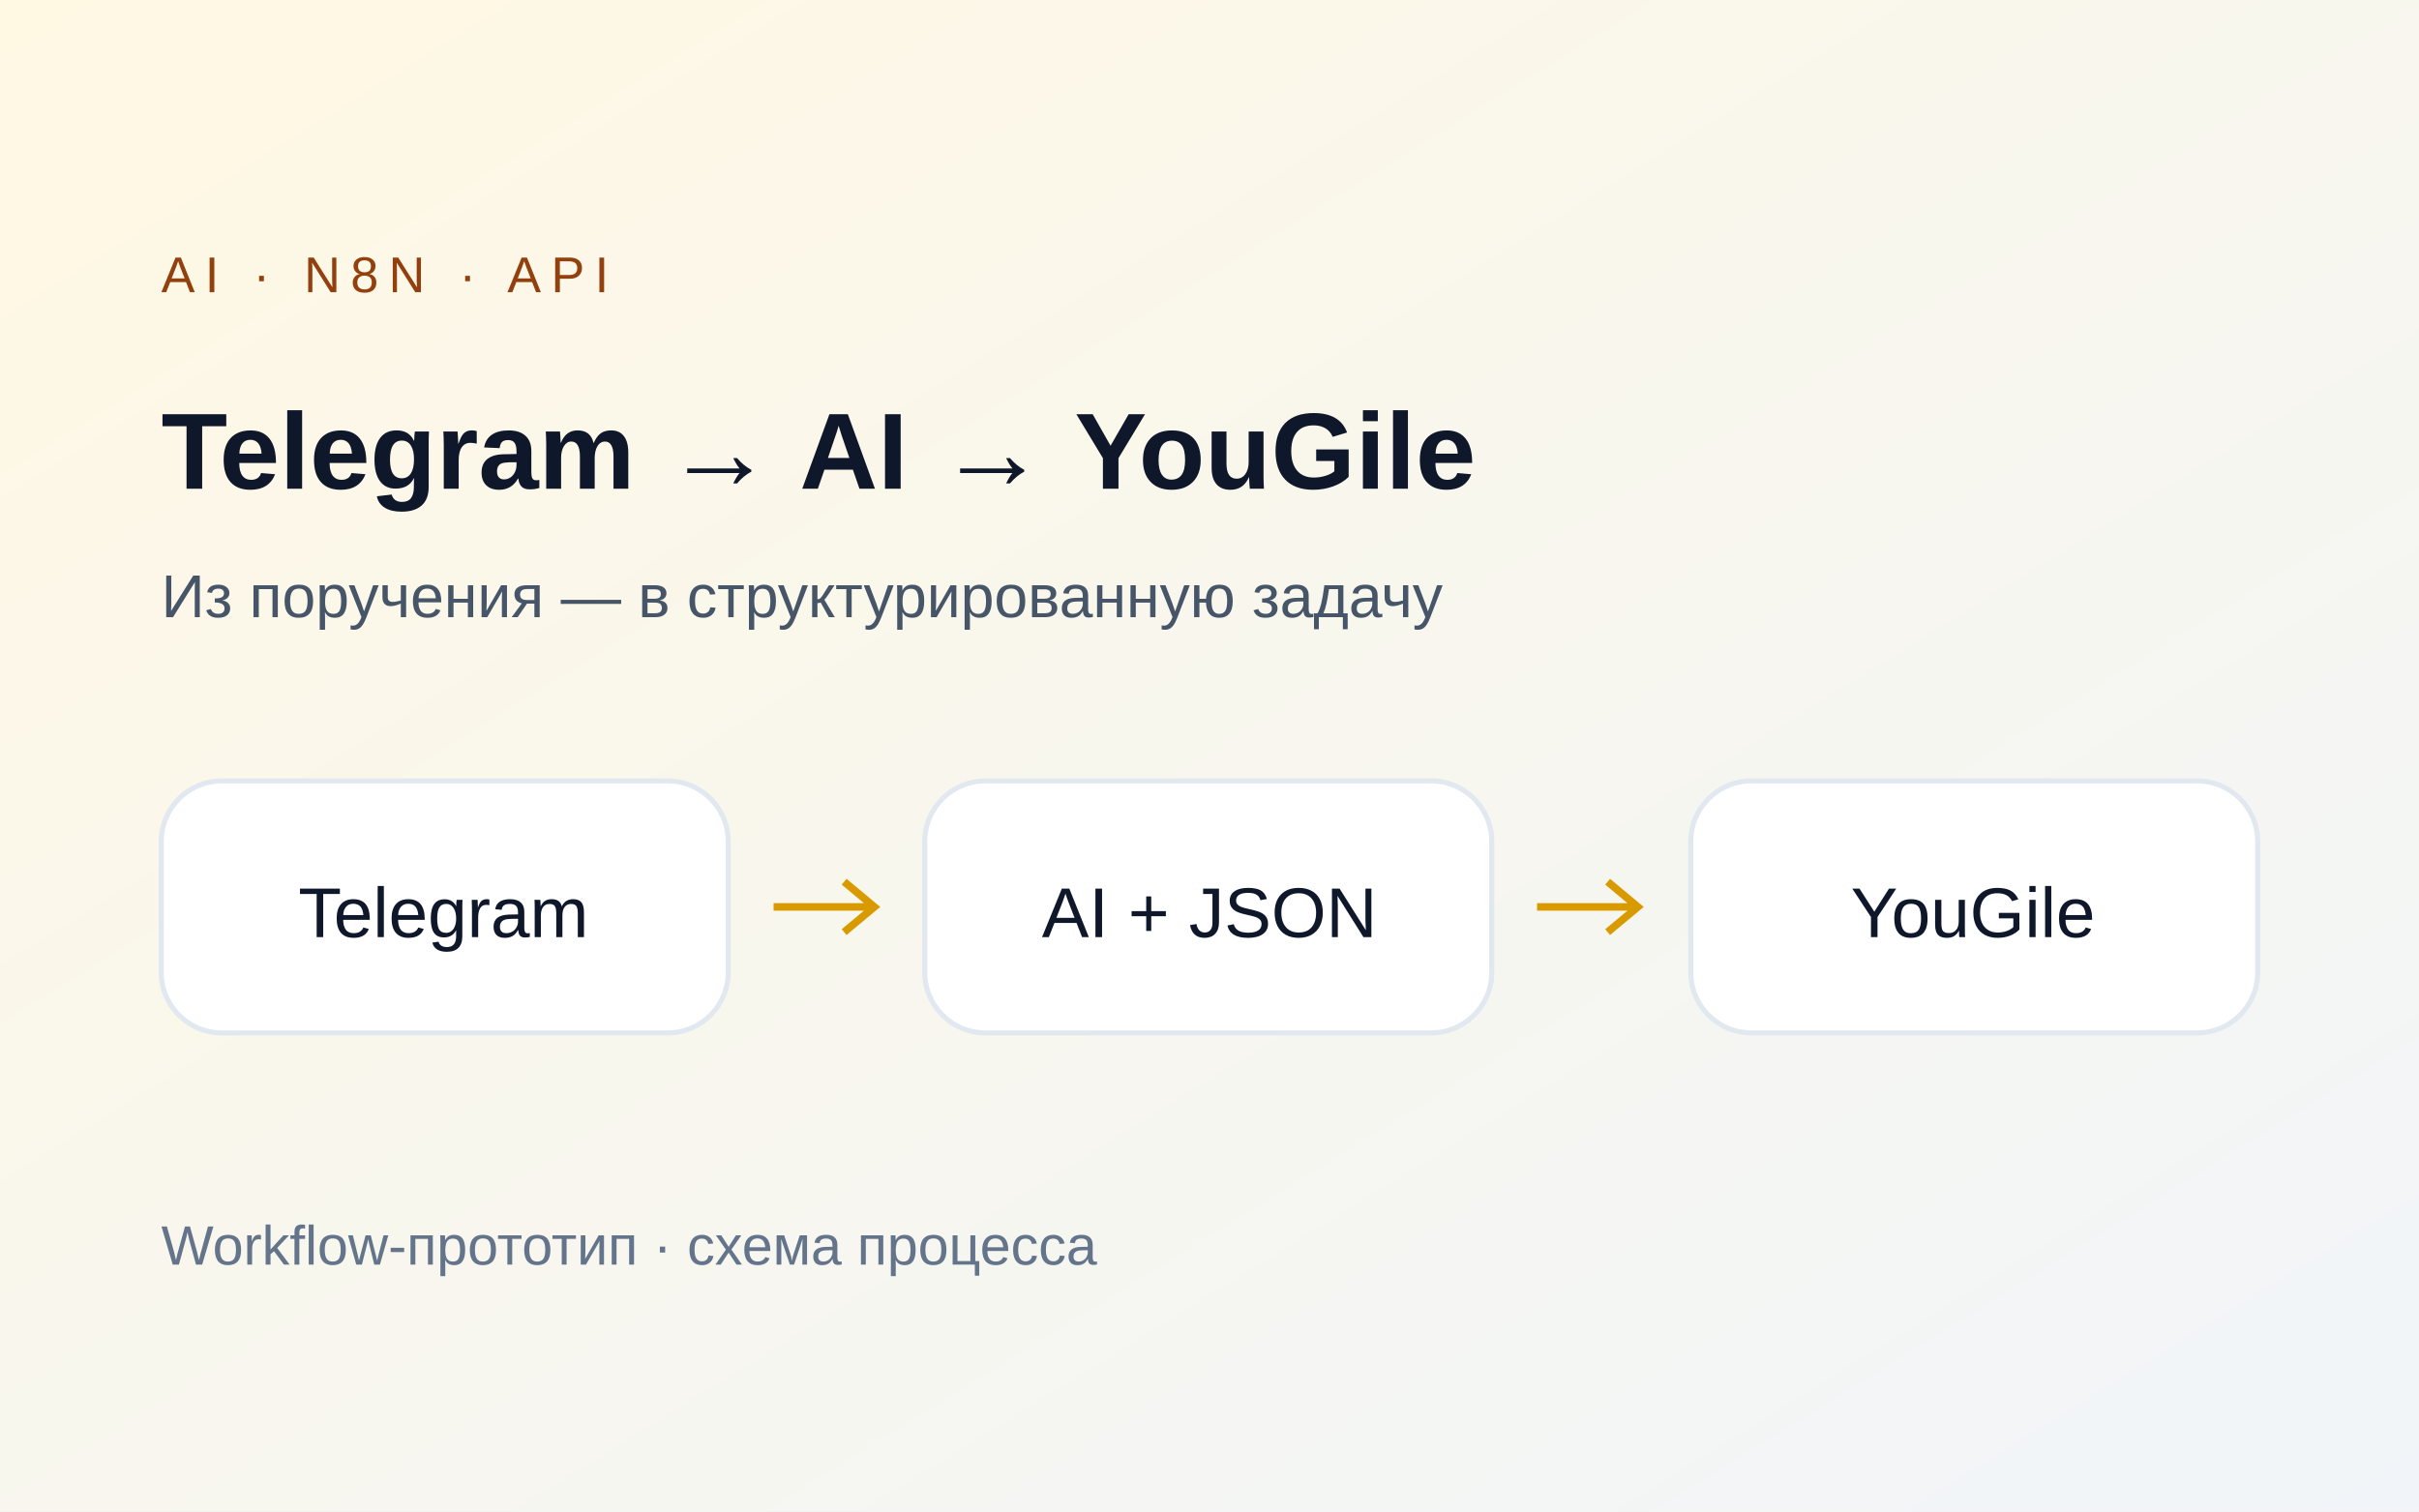
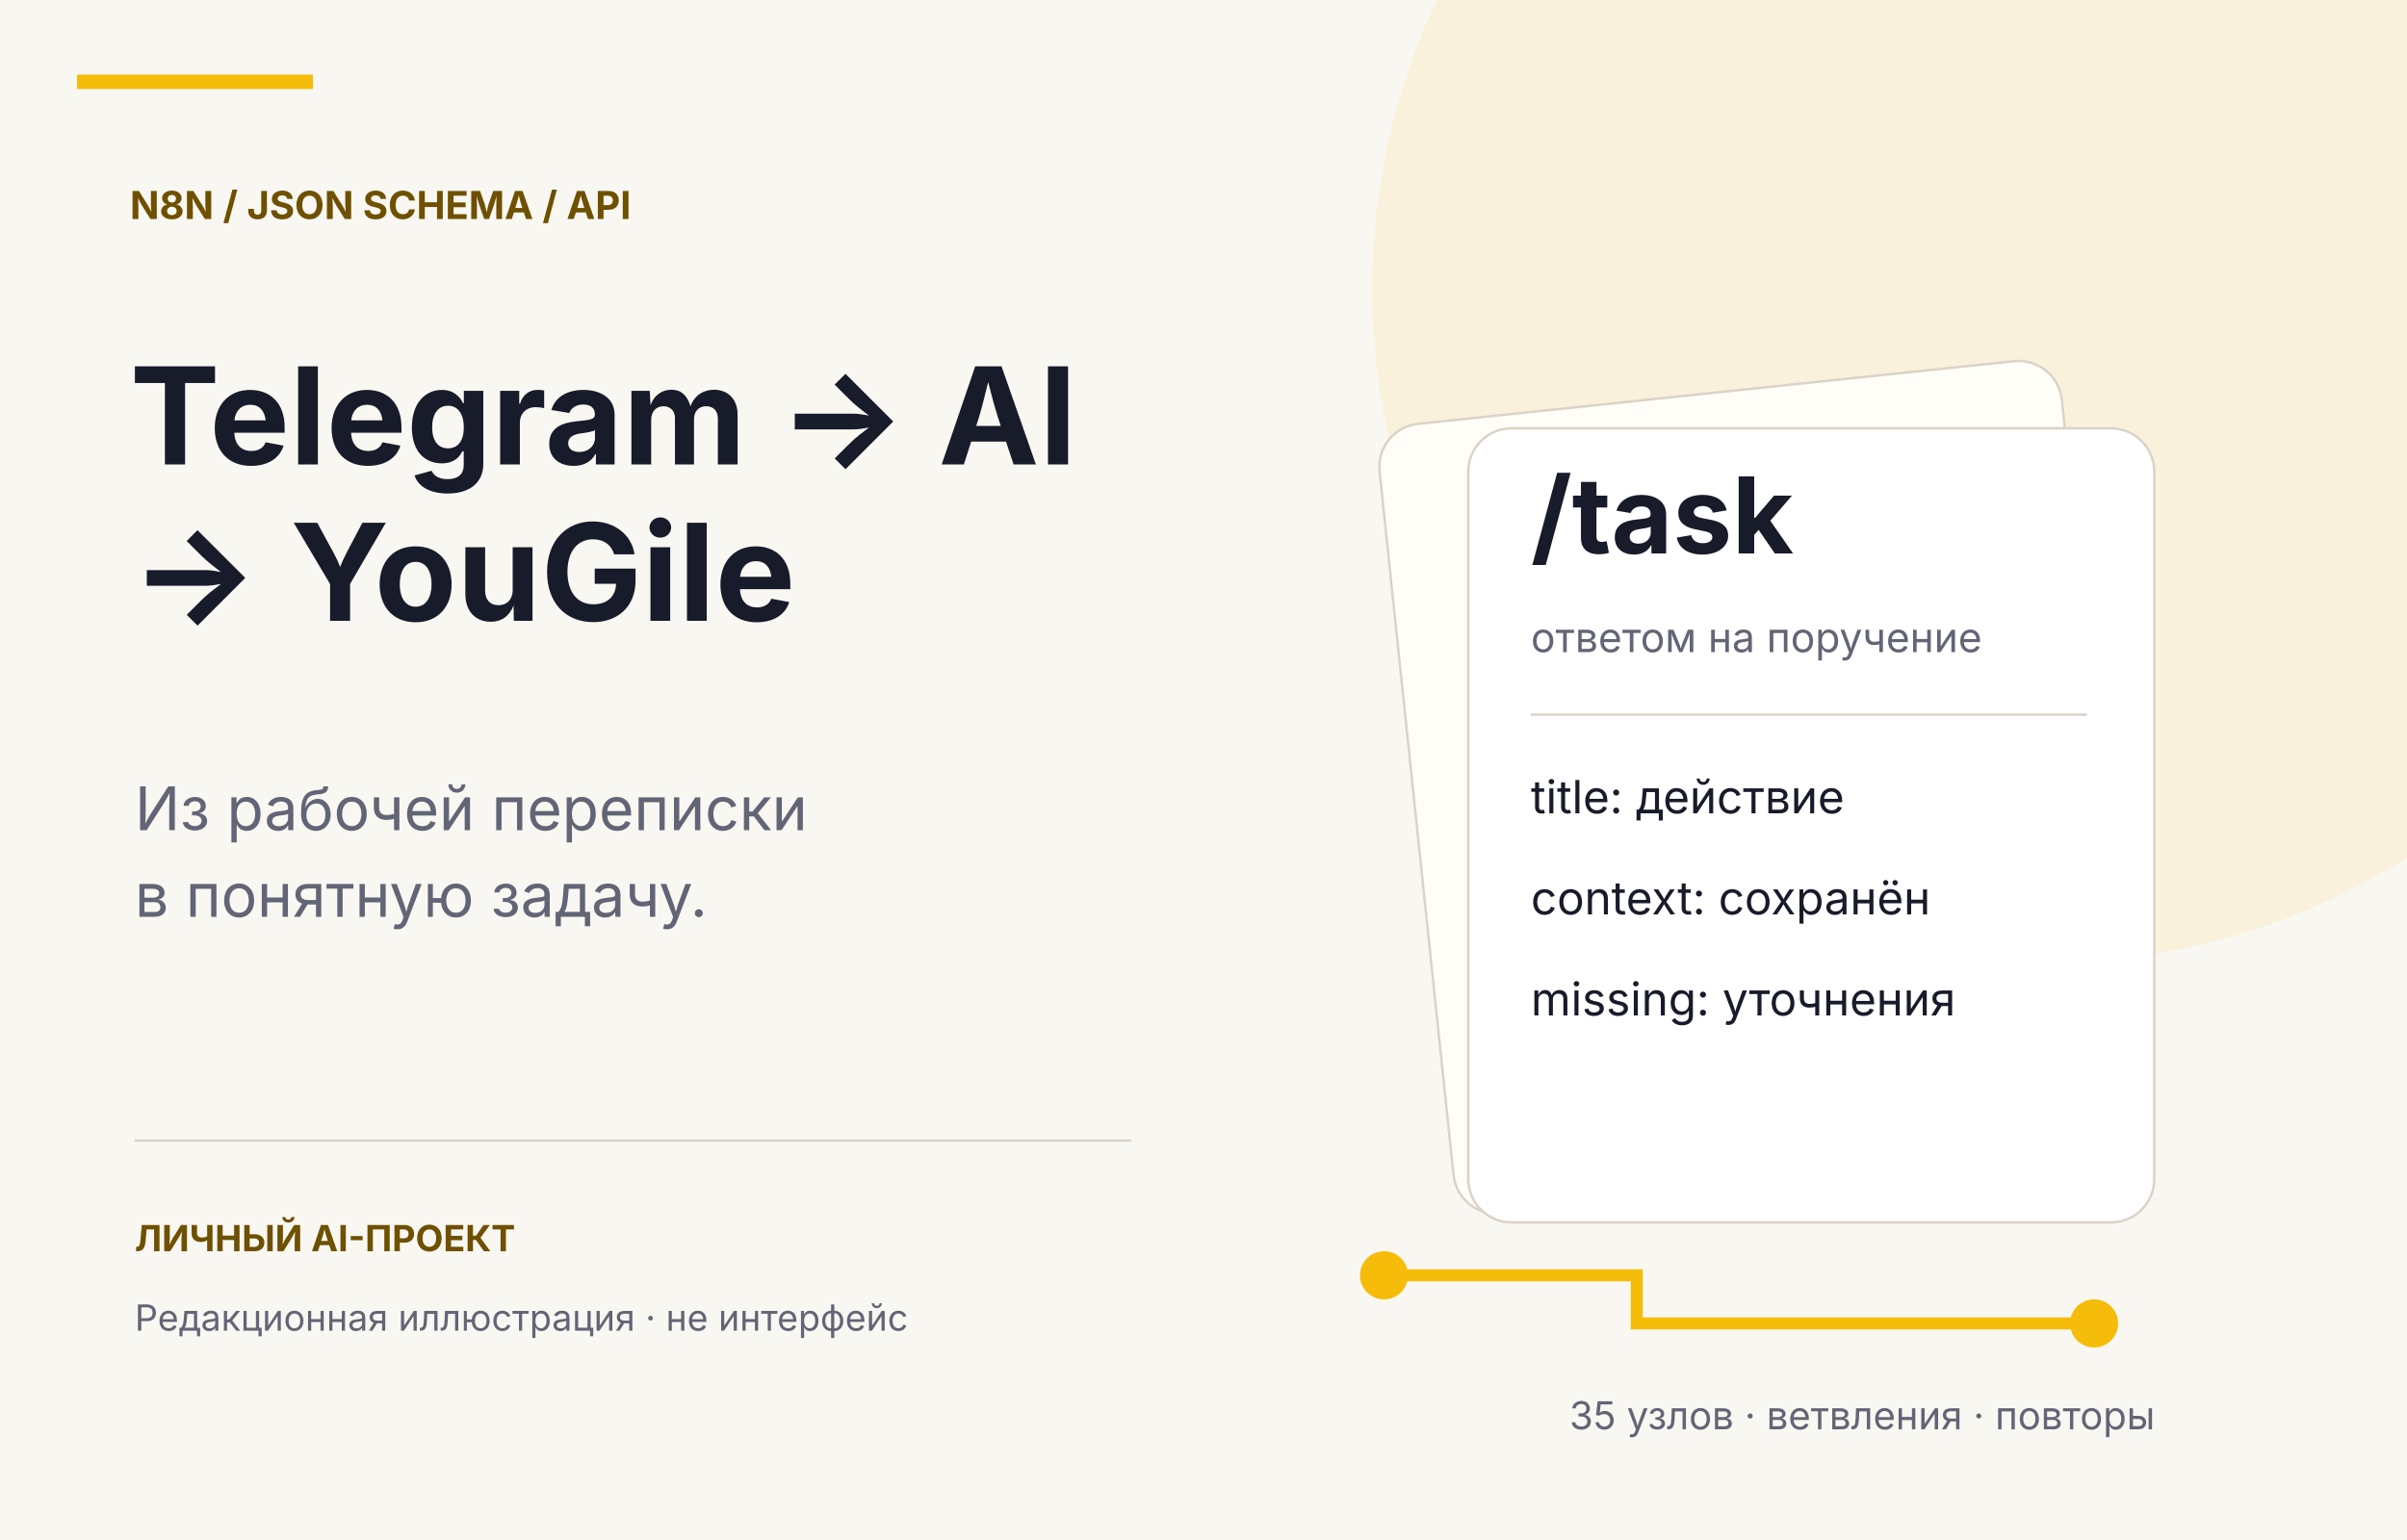
- <svg xmlns="http://www.w3.org/2000/svg" width="960" height="600" viewBox="0 0 960 600">
+ <svg xmlns="http://www.w3.org/2000/svg" width="1000" height="640" viewBox="0 0 1000 640" role="img">
  <defs>
-     <linearGradient id="bg" x2="1" y2="1">
-       <stop stop-color="#fff8e3" />
-       <stop offset="1" stop-color="#f1f5f9" />
-     </linearGradient>
+     <marker id="arrow" markerWidth="8" markerHeight="8" refX="7" refY="4" orient="auto">
+       <path d="M0 0L8 4L0 8" fill="#a87b00" />
+     </marker>
  </defs>
-   <rect width="960" height="600" fill="url(#bg)" />
-   <g font-family="Arial, sans-serif" fill="#0f172a">
-     <text x="64" y="116" font-size="20" fill="#92400e" letter-spacing="4">AI · N8N · API</text>
-     <text x="64" y="194" font-size="43" font-weight="700">Telegram → AI → YouGile</text>
-     <text x="64" y="245" font-size="24" fill="#475569">Из поручения — в структурированную задачу</text>
-     <g fill="#fff" stroke="#e2e8f0" stroke-width="2">
-       <rect x="64" y="310" width="225" height="100" rx="24" />
-       <rect x="367" y="310" width="225" height="100" rx="24" />
-       <rect x="671" y="310" width="225" height="100" rx="24" />
+   <rect width="100%" height="100%" fill="#f9f7f2" />
+   <g font-family="Inter,Arial,sans-serif">
+     <circle cx="850" cy="120" r="280" fill="#f5bc0a" opacity=".10" />
+     <path d="M32 34H130" stroke="#f5bc0a" stroke-width="6" />
+     <text x="54" y="91" font-size="16" fill="#6e5000" font-weight="700">N8N / JSON SCHEMA / API</text>
+     <text x="54" y="193" font-size="56" fill="#181b2a" font-weight="700">Telegram → AI</text>
+     <text x="54" y="258" font-size="56" fill="#181b2a" font-weight="700">→ YouGile</text>
+     <text x="56" y="345" font-size="25" fill="#626575" font-weight="400">Из рабочей переписки</text>
+     <text x="56" y="381" font-size="25" fill="#626575" font-weight="400">в понятную задачу.</text>
+     <path d="M56 474H470" stroke="#d9d3c8" />
+     <text x="56" y="520" font-size="15" fill="#6e5000" font-weight="700">ЛИЧНЫЙ AI-ПРОЕКТ</text>
+     <text x="56" y="553" font-size="15" fill="#626575" font-weight="400">Редакционная иллюстрация · не интерфейс</text>
+     <g transform="rotate(-6 750 300)">
+       <rect x="585" y="160" width="285" height="330" rx="18" fill="#fffdf7" stroke="#d9d3c8" />
    </g>
-     <g font-size="28" text-anchor="middle">
-       <text x="176" y="372">Telegram</text>
-       <text x="480" y="372">AI + JSON</text>
-       <text x="783" y="372">YouGile</text>
-     </g>
-     <g stroke="#d99a00" stroke-width="3" fill="none">
-       <path d="M307 360h40m-12-10 12 10-12 10" />
-       <path d="M610 360h40m-12-10 12 10-12 10" />
-     </g>
-     <text x="64" y="502" font-size="22" fill="#64748b">Workflow-прототип · схема процесса</text>
+     <rect x="610" y="178" width="285" height="330" rx="18" fill="white" stroke="#d9d3c8" />
+     <text x="636" y="230" font-size="44" fill="#181b2a" font-weight="700">/task</text>
+     <text x="636" y="271" font-size="17" fill="#626575" font-weight="400">ответом на поручение</text>
+     <path d="M636 297H867" stroke="#d9d3c8" />
+     <text x="636" y="338" font-size="19" fill="#181b2a" font-weight="400">title: действие</text>
+     <text x="636" y="380" font-size="19" fill="#181b2a" font-weight="400">context: сохранён</text>
+     <text x="636" y="422" font-size="19" fill="#181b2a" font-weight="400">missing: уточнения</text>
+     <path d="M575 530H680V550H870" fill="none" stroke="#f5bc0a" stroke-width="5" />
+     <circle cx="575" cy="530" r="10" fill="#f5bc0a" />
+     <circle cx="870" cy="550" r="10" fill="#f5bc0a" />
+     <text x="652" y="594" font-size="16" fill="#626575" font-weight="400">35 узлов · ветвления · повторы</text>
  </g>
</svg>
